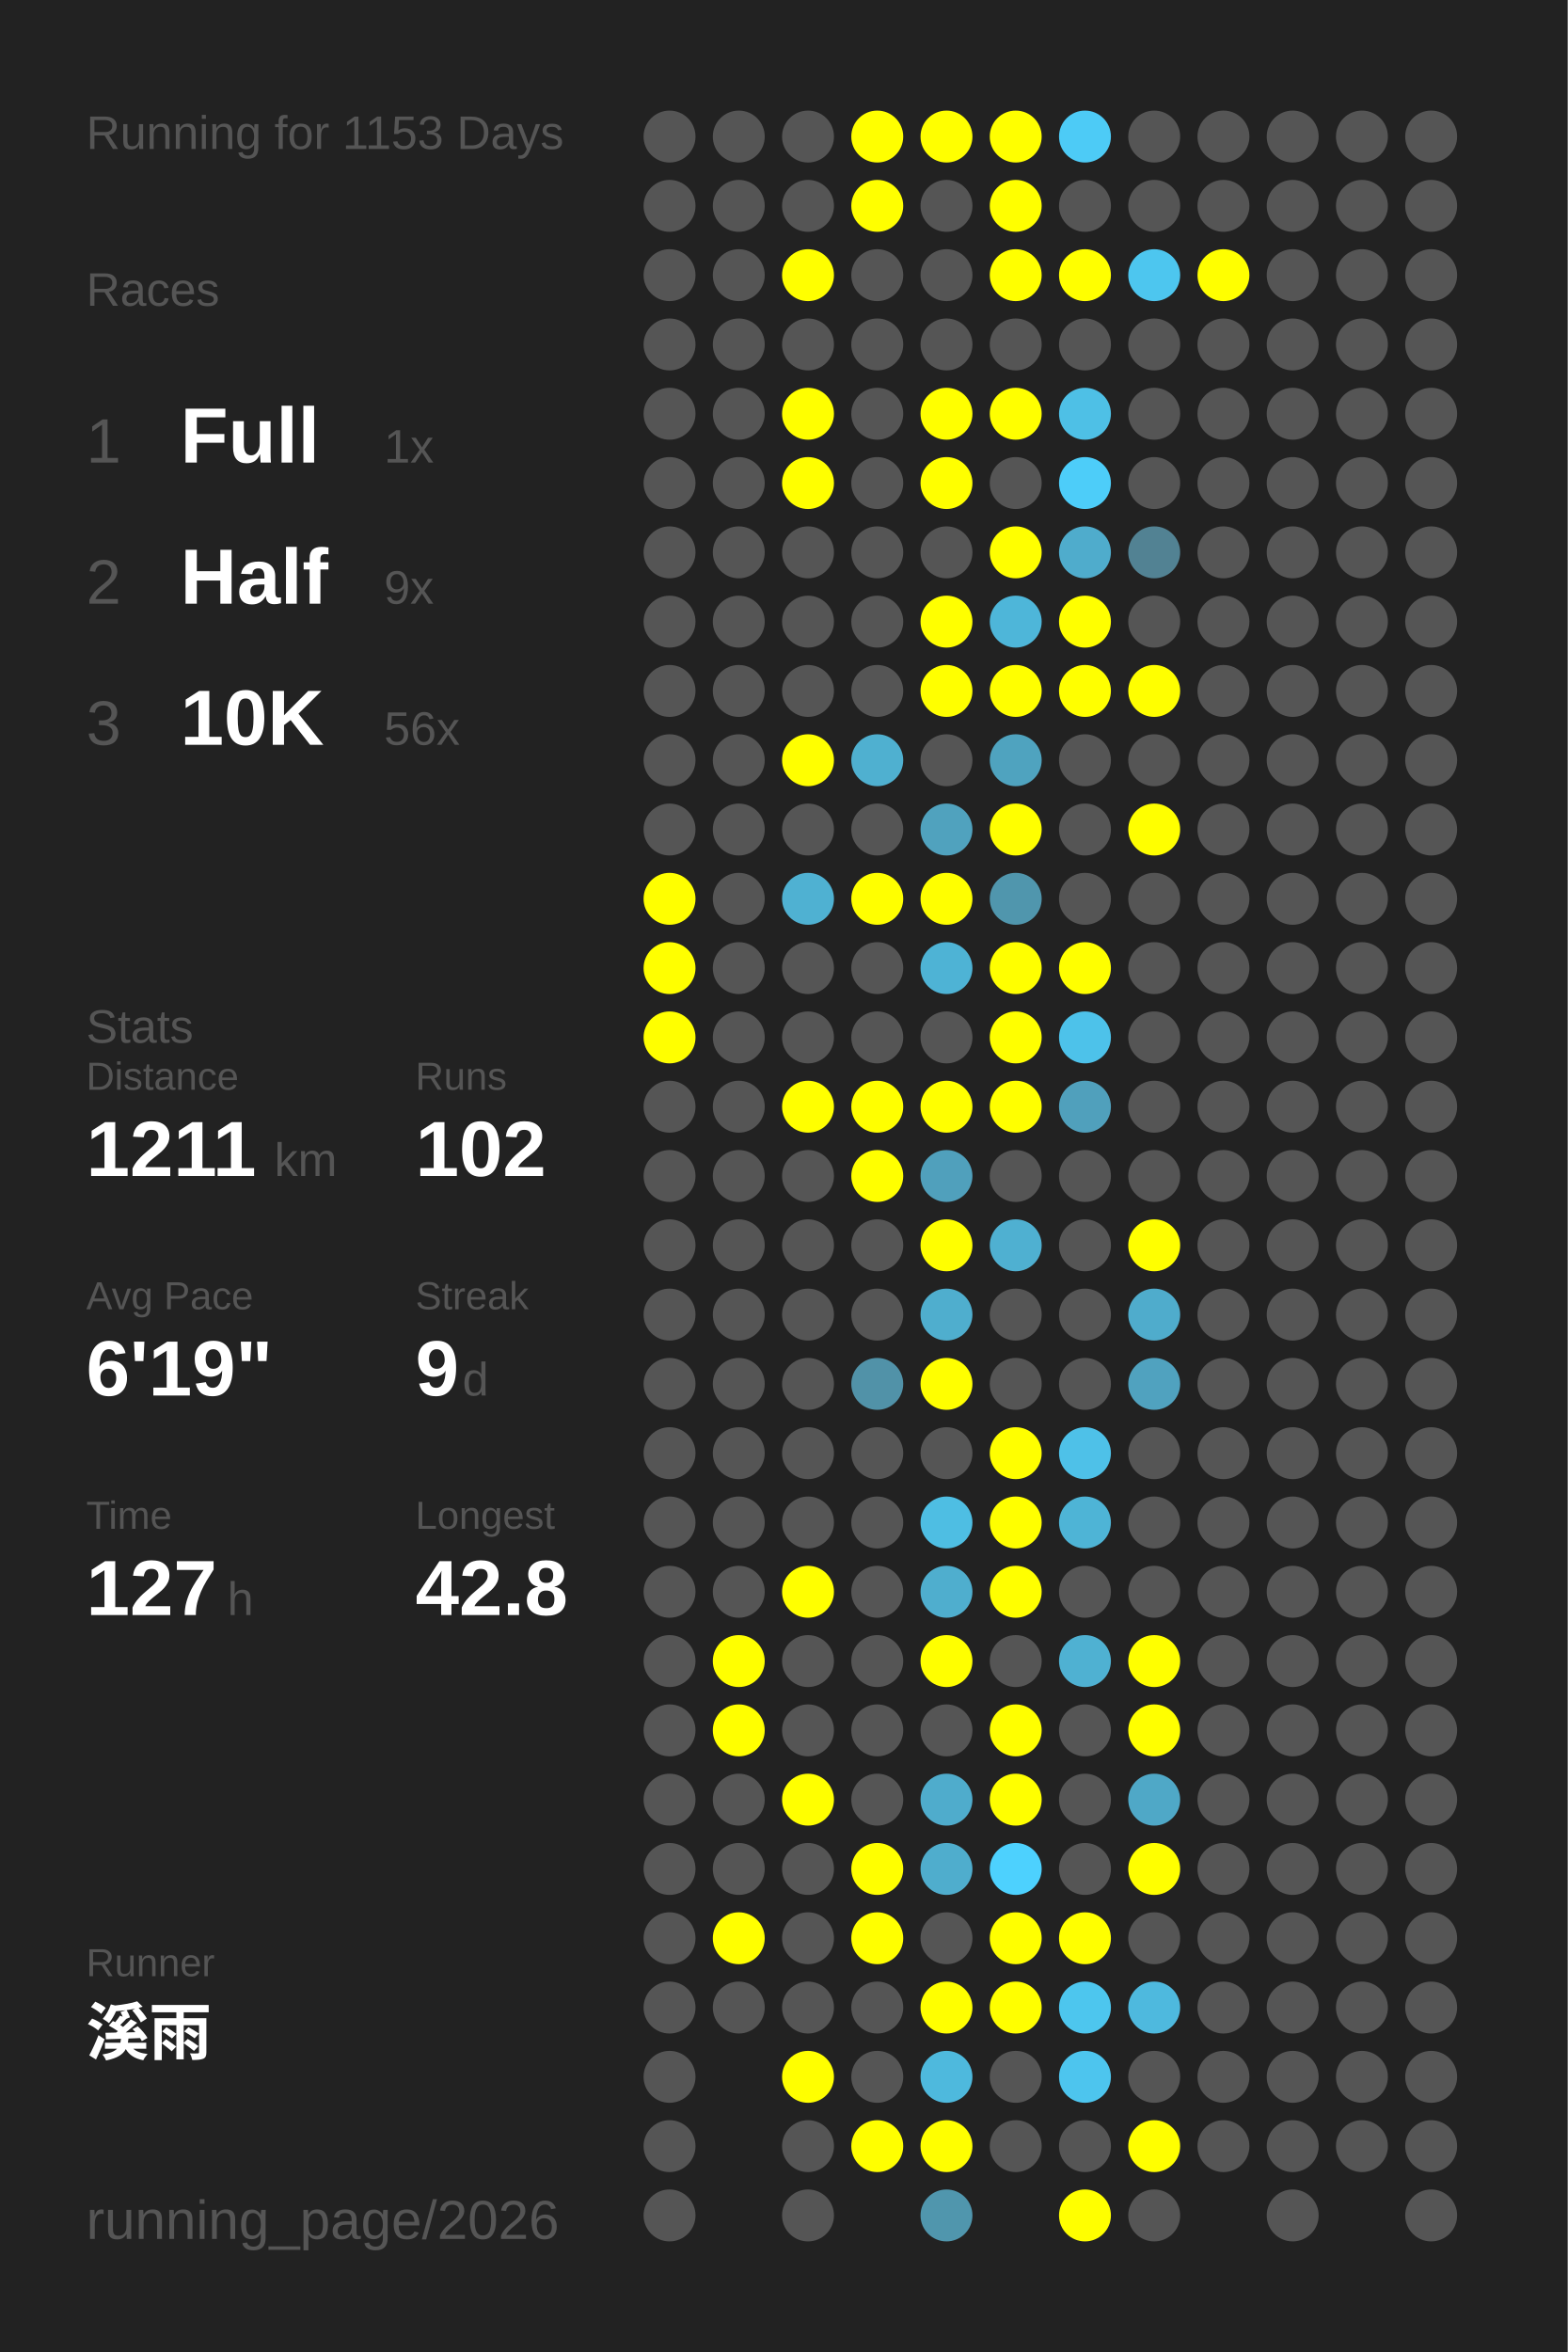
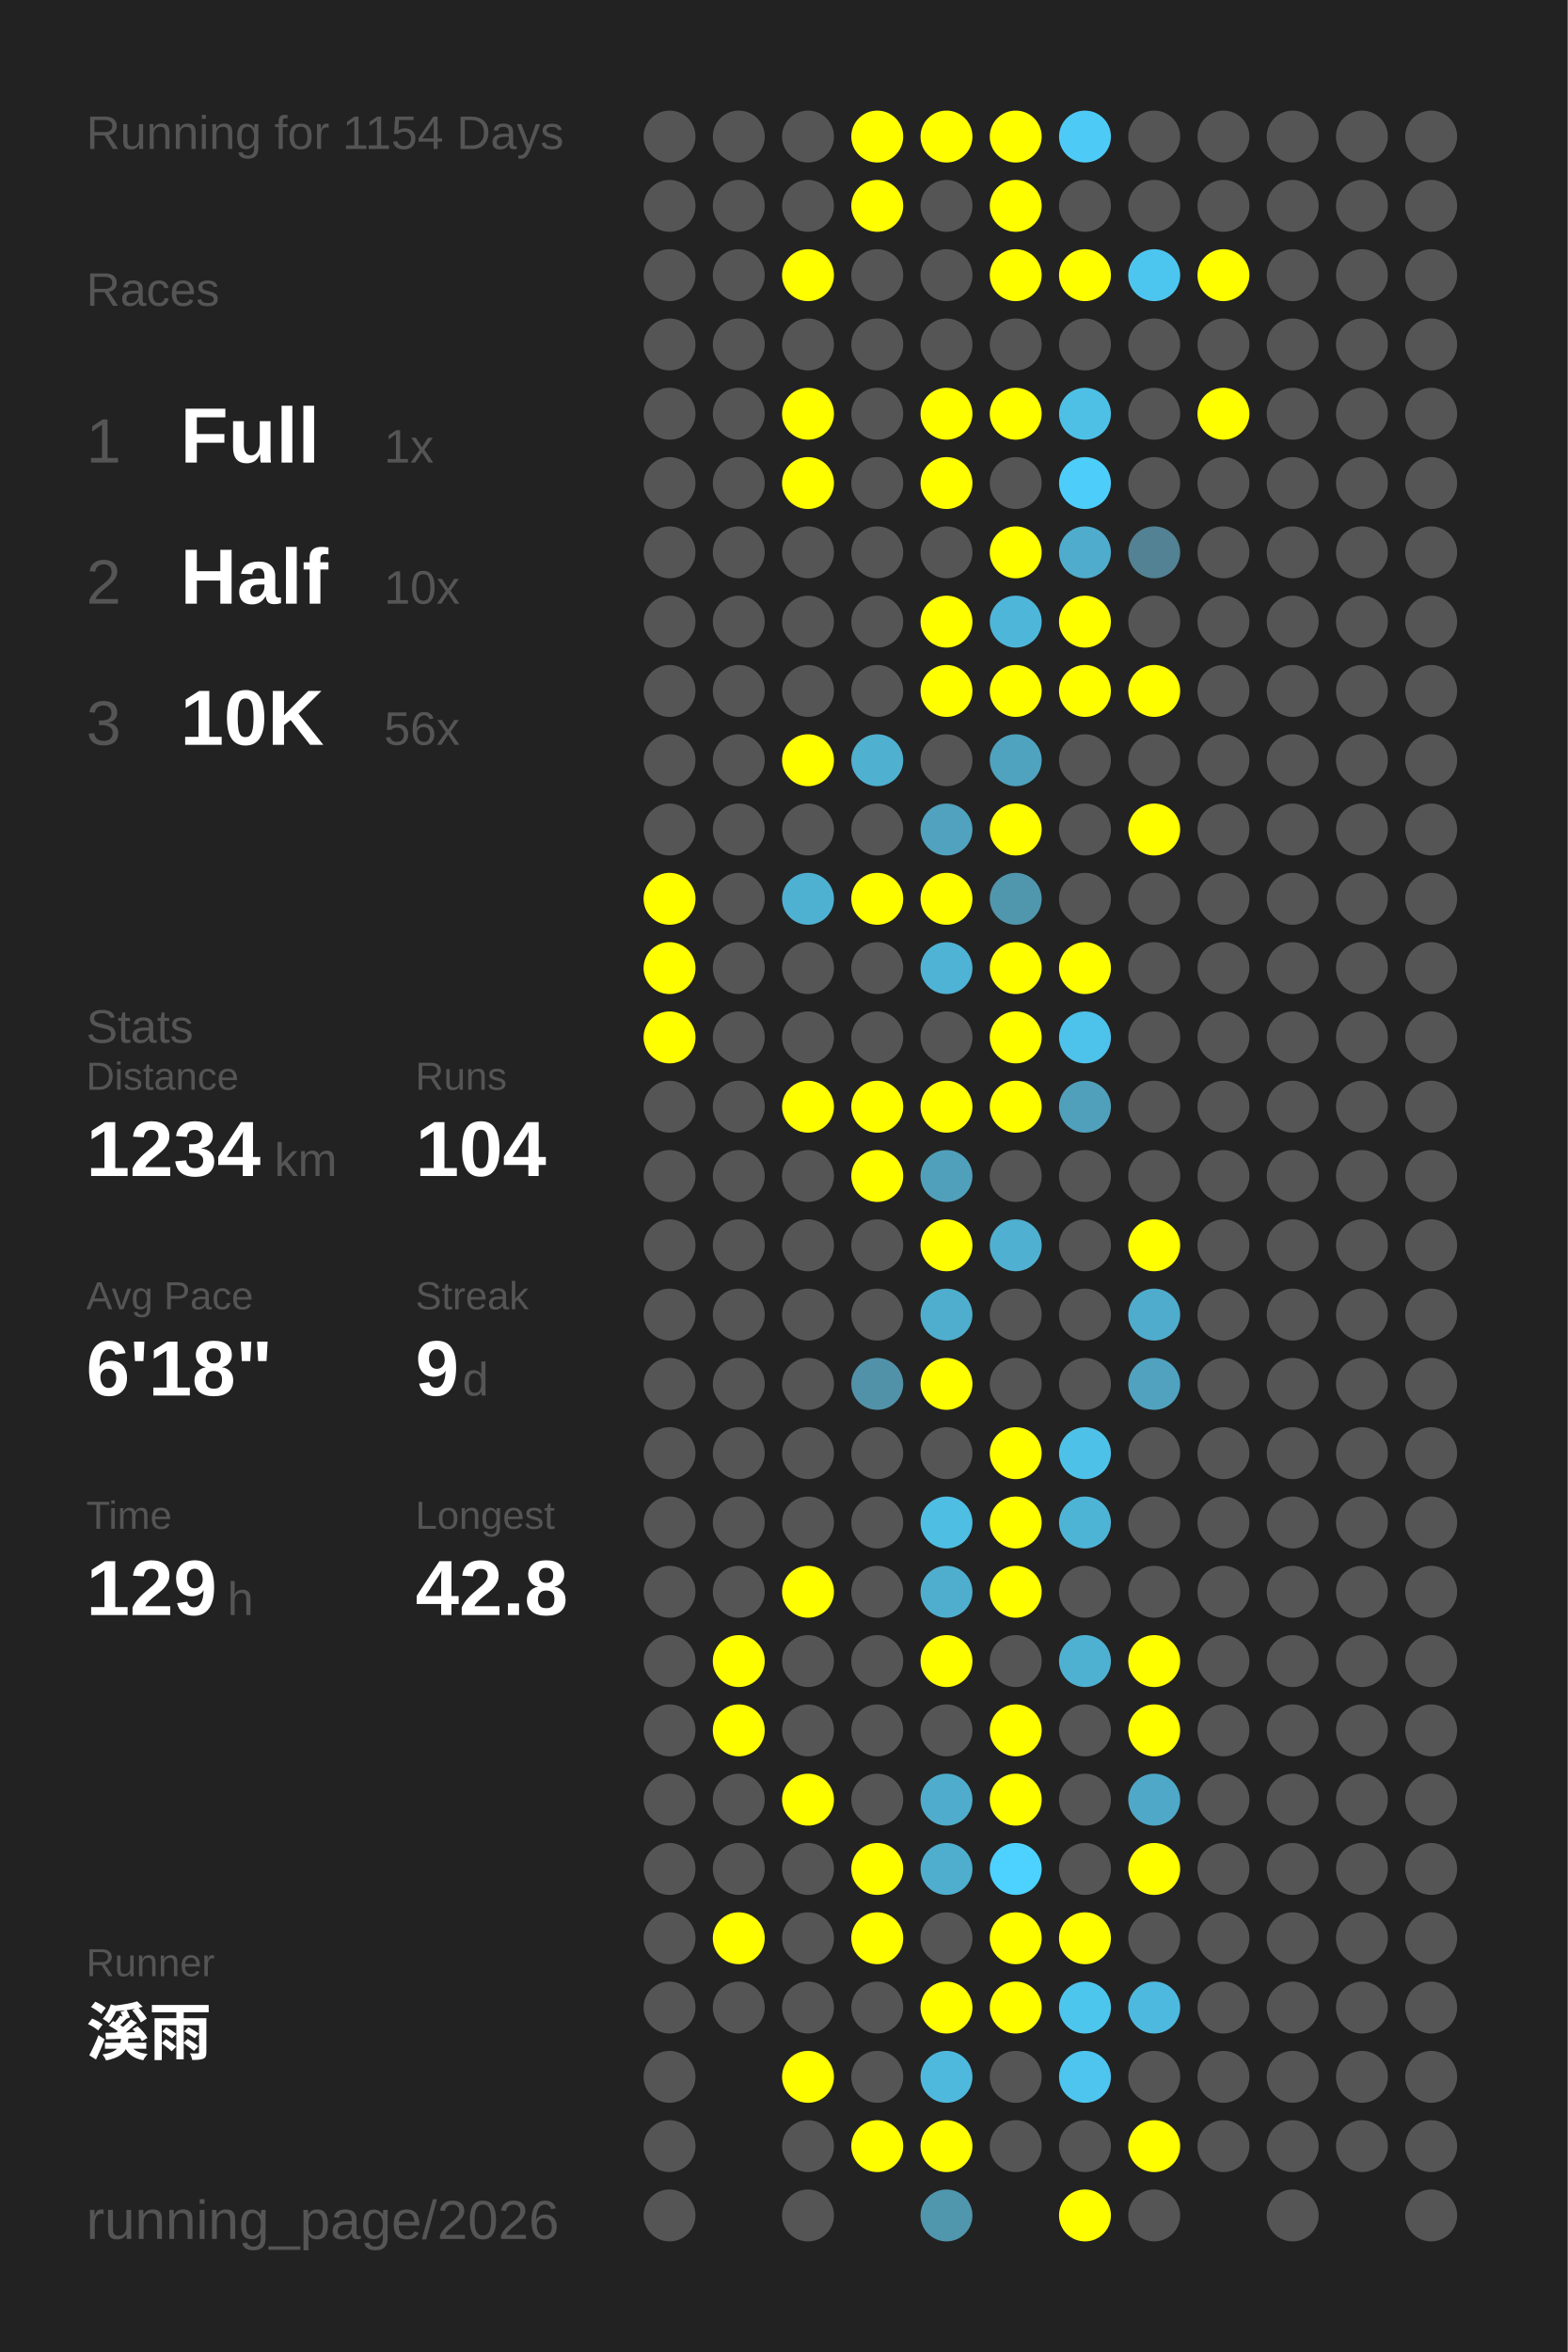
<svg xmlns="http://www.w3.org/2000/svg" baseProfile="full" height="300mm" version="1.1" viewBox="0,0,200,300" width="200mm">
  <defs />
  <rect fill="#222222" height="300" width="200" x="0" y="0" />
-   <text fill="#555555" style="font-size:6px; font-family:Arial;" x="11" y="19">Running for 1153 Days</text>
+   <text fill="#555555" style="font-size:6px; font-family:Arial;" x="11" y="19">Running for 1154 Days</text>
  <text fill="#555555" style="font-size:6px; font-family:Arial;" x="11" y="39">Races</text>
  <text fill="#555555" style="font-size:8px; font-family:Arial;" x="11" y="59">1</text>
  <text fill="#FFFFFF" style="font-size:10px; font-family:Arial; font-weight:bold;" x="23" y="59">Full</text>
  <text fill="#555555" style="font-size:6px; font-family:Arial;" x="49" y="59">1x</text>
  <text fill="#555555" style="font-size:8px; font-family:Arial;" x="11" y="77">2</text>
  <text fill="#FFFFFF" style="font-size:10px; font-family:Arial; font-weight:bold;" x="23" y="77">Half</text>
-   <text fill="#555555" style="font-size:6px; font-family:Arial;" x="49" y="77">9x</text>
+   <text fill="#555555" style="font-size:6px; font-family:Arial;" x="49" y="77">10x</text>
  <text fill="#555555" style="font-size:8px; font-family:Arial;" x="11" y="95">3</text>
  <text fill="#FFFFFF" style="font-size:10px; font-family:Arial; font-weight:bold;" x="23" y="95">10K</text>
  <text fill="#555555" style="font-size:6px; font-family:Arial;" x="49" y="95">56x</text>
  <text fill="#555555" style="font-size:6px; font-family:Arial;" x="11" y="133">Stats</text>
  <text fill="#555555" style="font-size:5px; font-family:Arial;" x="11" y="139">Distance</text>
-   <text fill="#FFFFFF" style="font-size:10px; font-family:Arial; font-weight:bold;" x="11" y="150">1211</text>
+   <text fill="#FFFFFF" style="font-size:10px; font-family:Arial; font-weight:bold;" x="11" y="150">1234</text>
  <text fill="#555555" style="font-size:6px; font-family:Arial;" x="35" y="150">km</text>
  <text fill="#555555" style="font-size:5px; font-family:Arial;" x="53" y="139">Runs</text>
-   <text fill="#FFFFFF" style="font-size:10px; font-family:Arial; font-weight:bold;" x="53" y="150">102</text>
+   <text fill="#FFFFFF" style="font-size:10px; font-family:Arial; font-weight:bold;" x="53" y="150">104</text>
  <text fill="#555555" style="font-size:5px; font-family:Arial;" x="11" y="167">Avg Pace</text>
-   <text fill="#FFFFFF" style="font-size:10px; font-family:Arial; font-weight:bold;" x="11" y="178">6'19"</text>
+   <text fill="#FFFFFF" style="font-size:10px; font-family:Arial; font-weight:bold;" x="11" y="178">6'18"</text>
  <text fill="#555555" style="font-size:5px; font-family:Arial;" x="53" y="167">Streak</text>
  <text fill="#FFFFFF" style="font-size:10px; font-family:Arial; font-weight:bold;" x="53" y="178">9</text>
  <text fill="#555555" style="font-size:6px; font-family:Arial;" x="59" y="178">d</text>
  <text fill="#555555" style="font-size:5px; font-family:Arial;" x="11" y="195">Time</text>
-   <text fill="#FFFFFF" style="font-size:10px; font-family:Arial; font-weight:bold;" x="11" y="206">127</text>
+   <text fill="#FFFFFF" style="font-size:10px; font-family:Arial; font-weight:bold;" x="11" y="206">129</text>
  <text fill="#555555" style="font-size:6px; font-family:Arial;" x="29" y="206">h</text>
  <text fill="#555555" style="font-size:5px; font-family:Arial;" x="53" y="195">Longest</text>
  <text fill="#FFFFFF" style="font-size:10px; font-family:Arial; font-weight:bold;" x="53" y="206">42.8</text>
  <text fill="#555555" style="font-size:5px; font-family:Arial;" x="11" y="252.065">Runner</text>
  <text fill="#FFFFFF" style="font-size:8px; font-family:Arial; font-weight:bold;" x="11" y="262.065">溪雨</text>
  <text fill="#555555" style="font-size:7px; font-family:Arial;" x="11" y="285.581">running_page/2026</text>
  <circle cx="85.417" cy="17.419" fill="#555555" r="3.312" />
  <circle cx="85.417" cy="26.258" fill="#555555" r="3.312" />
  <circle cx="85.417" cy="35.097" fill="#555555" r="3.312" />
  <circle cx="85.417" cy="43.935" fill="#555555" r="3.312" />
  <circle cx="85.417" cy="52.774" fill="#555555" r="3.312" />
  <circle cx="85.417" cy="61.613" fill="#555555" r="3.312" />
  <circle cx="85.417" cy="70.452" fill="#555555" r="3.312" />
  <circle cx="85.417" cy="79.29" fill="#555555" r="3.312" />
  <circle cx="85.417" cy="88.129" fill="#555555" r="3.312" />
  <circle cx="85.417" cy="96.968" fill="#555555" r="3.312" />
  <circle cx="85.417" cy="105.806" fill="#555555" r="3.312" />
  <circle cx="85.417" cy="114.645" fill="#FFFF00" r="3.312" />
  <circle cx="85.417" cy="123.484" fill="#FFFF00" r="3.312" />
  <circle cx="85.417" cy="132.323" fill="#FFFF00" r="3.312" />
  <circle cx="85.417" cy="141.161" fill="#555555" r="3.312" />
  <circle cx="85.417" cy="150" fill="#555555" r="3.312" />
  <circle cx="85.417" cy="158.839" fill="#555555" r="3.312" />
  <circle cx="85.417" cy="167.677" fill="#555555" r="3.312" />
  <circle cx="85.417" cy="176.516" fill="#555555" r="3.312" />
  <circle cx="85.417" cy="185.355" fill="#555555" r="3.312" />
  <circle cx="85.417" cy="194.194" fill="#555555" r="3.312" />
  <circle cx="85.417" cy="203.032" fill="#555555" r="3.312" />
  <circle cx="85.417" cy="211.871" fill="#555555" r="3.312" />
  <circle cx="85.417" cy="220.71" fill="#555555" r="3.312" />
  <circle cx="85.417" cy="229.548" fill="#555555" r="3.312" />
  <circle cx="85.417" cy="238.387" fill="#555555" r="3.312" />
  <circle cx="85.417" cy="247.226" fill="#555555" r="3.312" />
  <circle cx="85.417" cy="256.065" fill="#555555" r="3.312" />
  <circle cx="85.417" cy="264.903" fill="#555555" r="3.312" />
  <circle cx="85.417" cy="273.742" fill="#555555" r="3.312" />
  <circle cx="85.417" cy="282.581" fill="#555555" r="3.312" />
  <circle cx="94.25" cy="17.419" fill="#555555" r="3.312" />
  <circle cx="94.25" cy="26.258" fill="#555555" r="3.312" />
  <circle cx="94.25" cy="35.097" fill="#555555" r="3.312" />
  <circle cx="94.25" cy="43.935" fill="#555555" r="3.312" />
  <circle cx="94.25" cy="52.774" fill="#555555" r="3.312" />
  <circle cx="94.25" cy="61.613" fill="#555555" r="3.312" />
  <circle cx="94.25" cy="70.452" fill="#555555" r="3.312" />
  <circle cx="94.25" cy="79.29" fill="#555555" r="3.312" />
  <circle cx="94.25" cy="88.129" fill="#555555" r="3.312" />
  <circle cx="94.25" cy="96.968" fill="#555555" r="3.312" />
  <circle cx="94.25" cy="105.806" fill="#555555" r="3.312" />
  <circle cx="94.25" cy="114.645" fill="#555555" r="3.312" />
  <circle cx="94.25" cy="123.484" fill="#555555" r="3.312" />
  <circle cx="94.25" cy="132.323" fill="#555555" r="3.312" />
  <circle cx="94.25" cy="141.161" fill="#555555" r="3.312" />
  <circle cx="94.25" cy="150" fill="#555555" r="3.312" />
  <circle cx="94.25" cy="158.839" fill="#555555" r="3.312" />
  <circle cx="94.25" cy="167.677" fill="#555555" r="3.312" />
  <circle cx="94.25" cy="176.516" fill="#555555" r="3.312" />
  <circle cx="94.25" cy="185.355" fill="#555555" r="3.312" />
  <circle cx="94.25" cy="194.194" fill="#555555" r="3.312" />
  <circle cx="94.25" cy="203.032" fill="#555555" r="3.312" />
  <circle cx="94.25" cy="211.871" fill="#FFFF00" r="3.312" />
  <circle cx="94.25" cy="220.71" fill="#FFFF00" r="3.312" />
  <circle cx="94.25" cy="229.548" fill="#555555" r="3.312" />
  <circle cx="94.25" cy="238.387" fill="#555555" r="3.312" />
  <circle cx="94.25" cy="247.226" fill="#FFFF00" r="3.312" />
  <circle cx="94.25" cy="256.065" fill="#555555" r="3.312" />
  <circle cx="103.083" cy="17.419" fill="#555555" r="3.312" />
  <circle cx="103.083" cy="26.258" fill="#555555" r="3.312" />
  <circle cx="103.083" cy="35.097" fill="#FFFF00" r="3.312" />
  <circle cx="103.083" cy="43.935" fill="#555555" r="3.312" />
  <circle cx="103.083" cy="52.774" fill="#FFFF00" r="3.312" />
  <circle cx="103.083" cy="61.613" fill="#FFFF00" r="3.312" />
  <circle cx="103.083" cy="70.452" fill="#555555" r="3.312" />
  <circle cx="103.083" cy="79.29" fill="#555555" r="3.312" />
  <circle cx="103.083" cy="88.129" fill="#555555" r="3.312" />
  <circle cx="103.083" cy="96.968" fill="#FFFF00" r="3.312" />
  <circle cx="103.083" cy="105.806" fill="#555555" r="3.312" />
  <circle cx="103.083" cy="114.645" fill="#4fb1d2" r="3.312" />
  <circle cx="103.083" cy="123.484" fill="#555555" r="3.312" />
  <circle cx="103.083" cy="132.323" fill="#555555" r="3.312" />
  <circle cx="103.083" cy="141.161" fill="#FFFF00" r="3.312" />
  <circle cx="103.083" cy="150" fill="#555555" r="3.312" />
  <circle cx="103.083" cy="158.839" fill="#555555" r="3.312" />
  <circle cx="103.083" cy="167.677" fill="#555555" r="3.312" />
  <circle cx="103.083" cy="176.516" fill="#555555" r="3.312" />
  <circle cx="103.083" cy="185.355" fill="#555555" r="3.312" />
  <circle cx="103.083" cy="194.194" fill="#555555" r="3.312" />
  <circle cx="103.083" cy="203.032" fill="#FFFF00" r="3.312" />
  <circle cx="103.083" cy="211.871" fill="#555555" r="3.312" />
  <circle cx="103.083" cy="220.71" fill="#555555" r="3.312" />
  <circle cx="103.083" cy="229.548" fill="#FFFF00" r="3.312" />
  <circle cx="103.083" cy="238.387" fill="#555555" r="3.312" />
  <circle cx="103.083" cy="247.226" fill="#555555" r="3.312" />
  <circle cx="103.083" cy="256.065" fill="#555555" r="3.312" />
  <circle cx="103.083" cy="264.903" fill="#FFFF00" r="3.312" />
  <circle cx="103.083" cy="273.742" fill="#555555" r="3.312" />
  <circle cx="103.083" cy="282.581" fill="#555555" r="3.312" />
  <circle cx="111.917" cy="17.419" fill="#FFFF00" r="3.312" />
  <circle cx="111.917" cy="26.258" fill="#FFFF00" r="3.312" />
  <circle cx="111.917" cy="35.097" fill="#555555" r="3.312" />
  <circle cx="111.917" cy="43.935" fill="#555555" r="3.312" />
  <circle cx="111.917" cy="52.774" fill="#555555" r="3.312" />
  <circle cx="111.917" cy="61.613" fill="#555555" r="3.312" />
  <circle cx="111.917" cy="70.452" fill="#555555" r="3.312" />
  <circle cx="111.917" cy="79.29" fill="#555555" r="3.312" />
  <circle cx="111.917" cy="88.129" fill="#555555" r="3.312" />
  <circle cx="111.917" cy="96.968" fill="#4fb0d0" r="3.312" />
  <circle cx="111.917" cy="105.806" fill="#555555" r="3.312" />
  <circle cx="111.917" cy="114.645" fill="#FFFF00" r="3.312" />
  <circle cx="111.917" cy="123.484" fill="#555555" r="3.312" />
  <circle cx="111.917" cy="132.323" fill="#555555" r="3.312" />
  <circle cx="111.917" cy="141.161" fill="#FFFF00" r="3.312" />
  <circle cx="111.917" cy="150" fill="#FFFF00" r="3.312" />
  <circle cx="111.917" cy="158.839" fill="#555555" r="3.312" />
  <circle cx="111.917" cy="167.677" fill="#555555" r="3.312" />
  <circle cx="111.917" cy="176.516" fill="#5192a8" r="3.312" />
  <circle cx="111.917" cy="185.355" fill="#555555" r="3.312" />
  <circle cx="111.917" cy="194.194" fill="#555555" r="3.312" />
  <circle cx="111.917" cy="203.032" fill="#555555" r="3.312" />
  <circle cx="111.917" cy="211.871" fill="#555555" r="3.312" />
  <circle cx="111.917" cy="220.71" fill="#555555" r="3.312" />
  <circle cx="111.917" cy="229.548" fill="#555555" r="3.312" />
  <circle cx="111.917" cy="238.387" fill="#FFFF00" r="3.312" />
  <circle cx="111.917" cy="247.226" fill="#FFFF00" r="3.312" />
  <circle cx="111.917" cy="256.065" fill="#555555" r="3.312" />
  <circle cx="111.917" cy="264.903" fill="#555555" r="3.312" />
  <circle cx="111.917" cy="273.742" fill="#FFFF00" r="3.312" />
  <circle cx="120.75" cy="17.419" fill="#FFFF00" r="3.312" />
  <circle cx="120.75" cy="26.258" fill="#555555" r="3.312" />
  <circle cx="120.75" cy="35.097" fill="#555555" r="3.312" />
  <circle cx="120.75" cy="43.935" fill="#555555" r="3.312" />
  <circle cx="120.75" cy="52.774" fill="#FFFF00" r="3.312" />
  <circle cx="120.75" cy="61.613" fill="#FFFF00" r="3.312" />
  <circle cx="120.75" cy="70.452" fill="#555555" r="3.312" />
  <circle cx="120.75" cy="79.29" fill="#FFFF00" r="3.312" />
  <circle cx="120.75" cy="88.129" fill="#FFFF00" r="3.312" />
  <circle cx="120.75" cy="96.968" fill="#555555" r="3.312" />
  <circle cx="120.75" cy="105.806" fill="#50a2be" r="3.312" />
  <circle cx="120.75" cy="114.645" fill="#FFFF00" r="3.312" />
  <circle cx="120.75" cy="123.484" fill="#4eb3d5" r="3.312" />
  <circle cx="120.75" cy="132.323" fill="#555555" r="3.312" />
  <circle cx="120.75" cy="141.161" fill="#FFFF00" r="3.312" />
  <circle cx="120.75" cy="150" fill="#50a0bc" r="3.312" />
  <circle cx="120.75" cy="158.839" fill="#FFFF00" r="3.312" />
  <circle cx="120.75" cy="167.677" fill="#4faece" r="3.312" />
  <circle cx="120.75" cy="176.516" fill="#FFFF00" r="3.312" />
  <circle cx="120.75" cy="185.355" fill="#555555" r="3.312" />
  <circle cx="120.75" cy="194.194" fill="#4ebee3" r="3.312" />
  <circle cx="120.75" cy="203.032" fill="#4faece" r="3.312" />
  <circle cx="120.75" cy="211.871" fill="#FFFF00" r="3.312" />
  <circle cx="120.75" cy="220.71" fill="#555555" r="3.312" />
  <circle cx="120.75" cy="229.548" fill="#4faccc" r="3.312" />
  <circle cx="120.75" cy="238.387" fill="#4fadcd" r="3.312" />
  <circle cx="120.75" cy="247.226" fill="#555555" r="3.312" />
  <circle cx="120.75" cy="256.065" fill="#FFFF00" r="3.312" />
  <circle cx="120.75" cy="264.903" fill="#4eb9dd" r="3.312" />
  <circle cx="120.75" cy="273.742" fill="#FFFF00" r="3.312" />
  <circle cx="120.75" cy="282.581" fill="#5096ad" r="3.312" />
  <circle cx="129.583" cy="17.419" fill="#FFFF00" r="3.312" />
  <circle cx="129.583" cy="26.258" fill="#FFFF00" r="3.312" />
  <circle cx="129.583" cy="35.097" fill="#FFFF00" r="3.312" />
  <circle cx="129.583" cy="43.935" fill="#555555" r="3.312" />
  <circle cx="129.583" cy="52.774" fill="#FFFF00" r="3.312" />
  <circle cx="129.583" cy="61.613" fill="#555555" r="3.312" />
  <circle cx="129.583" cy="70.452" fill="#FFFF00" r="3.312" />
  <circle cx="129.583" cy="79.29" fill="#4eb6d9" r="3.312" />
  <circle cx="129.583" cy="88.129" fill="#FFFF00" r="3.312" />
  <circle cx="129.583" cy="96.968" fill="#4fa3bf" r="3.312" />
  <circle cx="129.583" cy="105.806" fill="#FFFF00" r="3.312" />
  <circle cx="129.583" cy="114.645" fill="#5096ad" r="3.312" />
  <circle cx="129.583" cy="123.484" fill="#FFFF00" r="3.312" />
  <circle cx="129.583" cy="132.323" fill="#FFFF00" r="3.312" />
  <circle cx="129.583" cy="141.161" fill="#FFFF00" r="3.312" />
  <circle cx="129.583" cy="150" fill="#555555" r="3.312" />
  <circle cx="129.583" cy="158.839" fill="#4fb0d1" r="3.312" />
  <circle cx="129.583" cy="167.677" fill="#555555" r="3.312" />
  <circle cx="129.583" cy="176.516" fill="#555555" r="3.312" />
  <circle cx="129.583" cy="185.355" fill="#FFFF00" r="3.312" />
  <circle cx="129.583" cy="194.194" fill="#FFFF00" r="3.312" />
  <circle cx="129.583" cy="203.032" fill="#FFFF00" r="3.312" />
  <circle cx="129.583" cy="211.871" fill="#555555" r="3.312" />
  <circle cx="129.583" cy="220.71" fill="#FFFF00" r="3.312" />
  <circle cx="129.583" cy="229.548" fill="#FFFF00" r="3.312" />
  <circle cx="129.583" cy="238.387" fill="#4dd1fe" r="3.312" />
  <circle cx="129.583" cy="247.226" fill="#FFFF00" r="3.312" />
  <circle cx="129.583" cy="256.065" fill="#FFFF00" r="3.312" />
  <circle cx="129.583" cy="264.903" fill="#555555" r="3.312" />
  <circle cx="129.583" cy="273.742" fill="#555555" r="3.312" />
  <circle cx="138.417" cy="17.419" fill="#4dcbf6" r="3.312" />
  <circle cx="138.417" cy="26.258" fill="#555555" r="3.312" />
  <circle cx="138.417" cy="35.097" fill="#FFFF00" r="3.312" />
  <circle cx="138.417" cy="43.935" fill="#555555" r="3.312" />
  <circle cx="138.417" cy="52.774" fill="#4ec0e6" r="3.312" />
  <circle cx="138.417" cy="61.613" fill="#4dcdf9" r="3.312" />
  <circle cx="138.417" cy="70.452" fill="#4faccc" r="3.312" />
  <circle cx="138.417" cy="79.29" fill="#FFFF00" r="3.312" />
  <circle cx="138.417" cy="88.129" fill="#FFFF00" r="3.312" />
  <circle cx="138.417" cy="96.968" fill="#555555" r="3.312" />
  <circle cx="138.417" cy="105.806" fill="#555555" r="3.312" />
  <circle cx="138.417" cy="114.645" fill="#555555" r="3.312" />
  <circle cx="138.417" cy="123.484" fill="#FFFF00" r="3.312" />
  <circle cx="138.417" cy="132.323" fill="#4dc2ea" r="3.312" />
  <circle cx="138.417" cy="141.161" fill="#50a0bc" r="3.312" />
  <circle cx="138.417" cy="150" fill="#555555" r="3.312" />
  <circle cx="138.417" cy="158.839" fill="#555555" r="3.312" />
  <circle cx="138.417" cy="167.677" fill="#555555" r="3.312" />
  <circle cx="138.417" cy="176.516" fill="#555555" r="3.312" />
  <circle cx="138.417" cy="185.355" fill="#4ec1e8" r="3.312" />
  <circle cx="138.417" cy="194.194" fill="#4eb4d6" r="3.312" />
  <circle cx="138.417" cy="203.032" fill="#555555" r="3.312" />
  <circle cx="138.417" cy="211.871" fill="#4fb1d2" r="3.312" />
  <circle cx="138.417" cy="220.71" fill="#555555" r="3.312" />
  <circle cx="138.417" cy="229.548" fill="#555555" r="3.312" />
  <circle cx="138.417" cy="238.387" fill="#555555" r="3.312" />
  <circle cx="138.417" cy="247.226" fill="#FFFF00" r="3.312" />
  <circle cx="138.417" cy="256.065" fill="#4dc6ee" r="3.312" />
  <circle cx="138.417" cy="264.903" fill="#4dc5ee" r="3.312" />
  <circle cx="138.417" cy="273.742" fill="#555555" r="3.312" />
  <circle cx="138.417" cy="282.581" fill="#FFFF00" r="3.312" />
  <circle cx="147.25" cy="17.419" fill="#555555" r="3.312" />
  <circle cx="147.25" cy="26.258" fill="#555555" r="3.312" />
  <circle cx="147.25" cy="35.097" fill="#4dc6ef" r="3.312" />
  <circle cx="147.25" cy="43.935" fill="#555555" r="3.312" />
  <circle cx="147.25" cy="52.774" fill="#555555" r="3.312" />
  <circle cx="147.25" cy="61.613" fill="#555555" r="3.312" />
  <circle cx="147.25" cy="70.452" fill="#528293" r="3.312" />
  <circle cx="147.25" cy="79.29" fill="#555555" r="3.312" />
  <circle cx="147.25" cy="88.129" fill="#FFFF00" r="3.312" />
  <circle cx="147.25" cy="96.968" fill="#555555" r="3.312" />
  <circle cx="147.25" cy="105.806" fill="#FFFF00" r="3.312" />
  <circle cx="147.25" cy="114.645" fill="#555555" r="3.312" />
  <circle cx="147.25" cy="123.484" fill="#555555" r="3.312" />
  <circle cx="147.25" cy="132.323" fill="#555555" r="3.312" />
  <circle cx="147.25" cy="141.161" fill="#555555" r="3.312" />
  <circle cx="147.25" cy="150" fill="#555555" r="3.312" />
  <circle cx="147.25" cy="158.839" fill="#FFFF00" r="3.312" />
  <circle cx="147.25" cy="167.677" fill="#4faccc" r="3.312" />
  <circle cx="147.25" cy="176.516" fill="#50a2bf" r="3.312" />
  <circle cx="147.25" cy="185.355" fill="#555555" r="3.312" />
  <circle cx="147.25" cy="194.194" fill="#555555" r="3.312" />
  <circle cx="147.25" cy="203.032" fill="#555555" r="3.312" />
  <circle cx="147.25" cy="211.871" fill="#FFFF00" r="3.312" />
  <circle cx="147.25" cy="220.71" fill="#FFFF00" r="3.312" />
  <circle cx="147.25" cy="229.548" fill="#4fa8c7" r="3.312" />
  <circle cx="147.25" cy="238.387" fill="#FFFF00" r="3.312" />
  <circle cx="147.25" cy="247.226" fill="#555555" r="3.312" />
  <circle cx="147.25" cy="256.065" fill="#4eb9de" r="3.312" />
  <circle cx="147.25" cy="264.903" fill="#555555" r="3.312" />
  <circle cx="147.25" cy="273.742" fill="#FFFF00" r="3.312" />
  <circle cx="147.25" cy="282.581" fill="#555555" r="3.312" />
  <circle cx="156.083" cy="17.419" fill="#555555" r="3.312" />
  <circle cx="156.083" cy="26.258" fill="#555555" r="3.312" />
  <circle cx="156.083" cy="35.097" fill="#FFFF00" r="3.312" />
  <circle cx="156.083" cy="43.935" fill="#555555" r="3.312" />
-   <circle cx="156.083" cy="52.774" fill="#555555" r="3.312" />
+   <circle cx="156.083" cy="52.774" fill="#FFFF00" r="3.312" />
  <circle cx="156.083" cy="61.613" fill="#555555" r="3.312" />
  <circle cx="156.083" cy="70.452" fill="#555555" r="3.312" />
  <circle cx="156.083" cy="79.29" fill="#555555" r="3.312" />
  <circle cx="156.083" cy="88.129" fill="#555555" r="3.312" />
  <circle cx="156.083" cy="96.968" fill="#555555" r="3.312" />
  <circle cx="156.083" cy="105.806" fill="#555555" r="3.312" />
  <circle cx="156.083" cy="114.645" fill="#555555" r="3.312" />
  <circle cx="156.083" cy="123.484" fill="#555555" r="3.312" />
  <circle cx="156.083" cy="132.323" fill="#555555" r="3.312" />
  <circle cx="156.083" cy="141.161" fill="#555555" r="3.312" />
  <circle cx="156.083" cy="150" fill="#555555" r="3.312" />
  <circle cx="156.083" cy="158.839" fill="#555555" r="3.312" />
  <circle cx="156.083" cy="167.677" fill="#555555" r="3.312" />
  <circle cx="156.083" cy="176.516" fill="#555555" r="3.312" />
  <circle cx="156.083" cy="185.355" fill="#555555" r="3.312" />
  <circle cx="156.083" cy="194.194" fill="#555555" r="3.312" />
  <circle cx="156.083" cy="203.032" fill="#555555" r="3.312" />
  <circle cx="156.083" cy="211.871" fill="#555555" r="3.312" />
  <circle cx="156.083" cy="220.71" fill="#555555" r="3.312" />
  <circle cx="156.083" cy="229.548" fill="#555555" r="3.312" />
  <circle cx="156.083" cy="238.387" fill="#555555" r="3.312" />
  <circle cx="156.083" cy="247.226" fill="#555555" r="3.312" />
  <circle cx="156.083" cy="256.065" fill="#555555" r="3.312" />
  <circle cx="156.083" cy="264.903" fill="#555555" r="3.312" />
  <circle cx="156.083" cy="273.742" fill="#555555" r="3.312" />
  <circle cx="164.917" cy="17.419" fill="#555555" r="3.312" />
  <circle cx="164.917" cy="26.258" fill="#555555" r="3.312" />
  <circle cx="164.917" cy="35.097" fill="#555555" r="3.312" />
  <circle cx="164.917" cy="43.935" fill="#555555" r="3.312" />
  <circle cx="164.917" cy="52.774" fill="#555555" r="3.312" />
  <circle cx="164.917" cy="61.613" fill="#555555" r="3.312" />
  <circle cx="164.917" cy="70.452" fill="#555555" r="3.312" />
  <circle cx="164.917" cy="79.29" fill="#555555" r="3.312" />
  <circle cx="164.917" cy="88.129" fill="#555555" r="3.312" />
  <circle cx="164.917" cy="96.968" fill="#555555" r="3.312" />
  <circle cx="164.917" cy="105.806" fill="#555555" r="3.312" />
  <circle cx="164.917" cy="114.645" fill="#555555" r="3.312" />
  <circle cx="164.917" cy="123.484" fill="#555555" r="3.312" />
  <circle cx="164.917" cy="132.323" fill="#555555" r="3.312" />
  <circle cx="164.917" cy="141.161" fill="#555555" r="3.312" />
  <circle cx="164.917" cy="150" fill="#555555" r="3.312" />
  <circle cx="164.917" cy="158.839" fill="#555555" r="3.312" />
  <circle cx="164.917" cy="167.677" fill="#555555" r="3.312" />
  <circle cx="164.917" cy="176.516" fill="#555555" r="3.312" />
  <circle cx="164.917" cy="185.355" fill="#555555" r="3.312" />
  <circle cx="164.917" cy="194.194" fill="#555555" r="3.312" />
  <circle cx="164.917" cy="203.032" fill="#555555" r="3.312" />
  <circle cx="164.917" cy="211.871" fill="#555555" r="3.312" />
  <circle cx="164.917" cy="220.71" fill="#555555" r="3.312" />
  <circle cx="164.917" cy="229.548" fill="#555555" r="3.312" />
  <circle cx="164.917" cy="238.387" fill="#555555" r="3.312" />
  <circle cx="164.917" cy="247.226" fill="#555555" r="3.312" />
  <circle cx="164.917" cy="256.065" fill="#555555" r="3.312" />
  <circle cx="164.917" cy="264.903" fill="#555555" r="3.312" />
  <circle cx="164.917" cy="273.742" fill="#555555" r="3.312" />
  <circle cx="164.917" cy="282.581" fill="#555555" r="3.312" />
  <circle cx="173.75" cy="17.419" fill="#555555" r="3.312" />
  <circle cx="173.75" cy="26.258" fill="#555555" r="3.312" />
  <circle cx="173.75" cy="35.097" fill="#555555" r="3.312" />
  <circle cx="173.75" cy="43.935" fill="#555555" r="3.312" />
  <circle cx="173.75" cy="52.774" fill="#555555" r="3.312" />
  <circle cx="173.75" cy="61.613" fill="#555555" r="3.312" />
  <circle cx="173.75" cy="70.452" fill="#555555" r="3.312" />
  <circle cx="173.75" cy="79.29" fill="#555555" r="3.312" />
  <circle cx="173.75" cy="88.129" fill="#555555" r="3.312" />
  <circle cx="173.75" cy="96.968" fill="#555555" r="3.312" />
  <circle cx="173.75" cy="105.806" fill="#555555" r="3.312" />
  <circle cx="173.75" cy="114.645" fill="#555555" r="3.312" />
  <circle cx="173.75" cy="123.484" fill="#555555" r="3.312" />
  <circle cx="173.75" cy="132.323" fill="#555555" r="3.312" />
  <circle cx="173.75" cy="141.161" fill="#555555" r="3.312" />
  <circle cx="173.75" cy="150" fill="#555555" r="3.312" />
  <circle cx="173.75" cy="158.839" fill="#555555" r="3.312" />
  <circle cx="173.75" cy="167.677" fill="#555555" r="3.312" />
  <circle cx="173.75" cy="176.516" fill="#555555" r="3.312" />
  <circle cx="173.75" cy="185.355" fill="#555555" r="3.312" />
  <circle cx="173.75" cy="194.194" fill="#555555" r="3.312" />
  <circle cx="173.75" cy="203.032" fill="#555555" r="3.312" />
  <circle cx="173.75" cy="211.871" fill="#555555" r="3.312" />
  <circle cx="173.75" cy="220.71" fill="#555555" r="3.312" />
  <circle cx="173.75" cy="229.548" fill="#555555" r="3.312" />
  <circle cx="173.75" cy="238.387" fill="#555555" r="3.312" />
  <circle cx="173.75" cy="247.226" fill="#555555" r="3.312" />
  <circle cx="173.75" cy="256.065" fill="#555555" r="3.312" />
  <circle cx="173.75" cy="264.903" fill="#555555" r="3.312" />
  <circle cx="173.75" cy="273.742" fill="#555555" r="3.312" />
  <circle cx="182.583" cy="17.419" fill="#555555" r="3.312" />
  <circle cx="182.583" cy="26.258" fill="#555555" r="3.312" />
  <circle cx="182.583" cy="35.097" fill="#555555" r="3.312" />
  <circle cx="182.583" cy="43.935" fill="#555555" r="3.312" />
  <circle cx="182.583" cy="52.774" fill="#555555" r="3.312" />
  <circle cx="182.583" cy="61.613" fill="#555555" r="3.312" />
  <circle cx="182.583" cy="70.452" fill="#555555" r="3.312" />
  <circle cx="182.583" cy="79.29" fill="#555555" r="3.312" />
  <circle cx="182.583" cy="88.129" fill="#555555" r="3.312" />
  <circle cx="182.583" cy="96.968" fill="#555555" r="3.312" />
  <circle cx="182.583" cy="105.806" fill="#555555" r="3.312" />
  <circle cx="182.583" cy="114.645" fill="#555555" r="3.312" />
  <circle cx="182.583" cy="123.484" fill="#555555" r="3.312" />
  <circle cx="182.583" cy="132.323" fill="#555555" r="3.312" />
  <circle cx="182.583" cy="141.161" fill="#555555" r="3.312" />
  <circle cx="182.583" cy="150" fill="#555555" r="3.312" />
  <circle cx="182.583" cy="158.839" fill="#555555" r="3.312" />
  <circle cx="182.583" cy="167.677" fill="#555555" r="3.312" />
  <circle cx="182.583" cy="176.516" fill="#555555" r="3.312" />
  <circle cx="182.583" cy="185.355" fill="#555555" r="3.312" />
  <circle cx="182.583" cy="194.194" fill="#555555" r="3.312" />
  <circle cx="182.583" cy="203.032" fill="#555555" r="3.312" />
  <circle cx="182.583" cy="211.871" fill="#555555" r="3.312" />
  <circle cx="182.583" cy="220.71" fill="#555555" r="3.312" />
  <circle cx="182.583" cy="229.548" fill="#555555" r="3.312" />
  <circle cx="182.583" cy="238.387" fill="#555555" r="3.312" />
  <circle cx="182.583" cy="247.226" fill="#555555" r="3.312" />
  <circle cx="182.583" cy="256.065" fill="#555555" r="3.312" />
  <circle cx="182.583" cy="264.903" fill="#555555" r="3.312" />
  <circle cx="182.583" cy="273.742" fill="#555555" r="3.312" />
  <circle cx="182.583" cy="282.581" fill="#555555" r="3.312" />
</svg>
